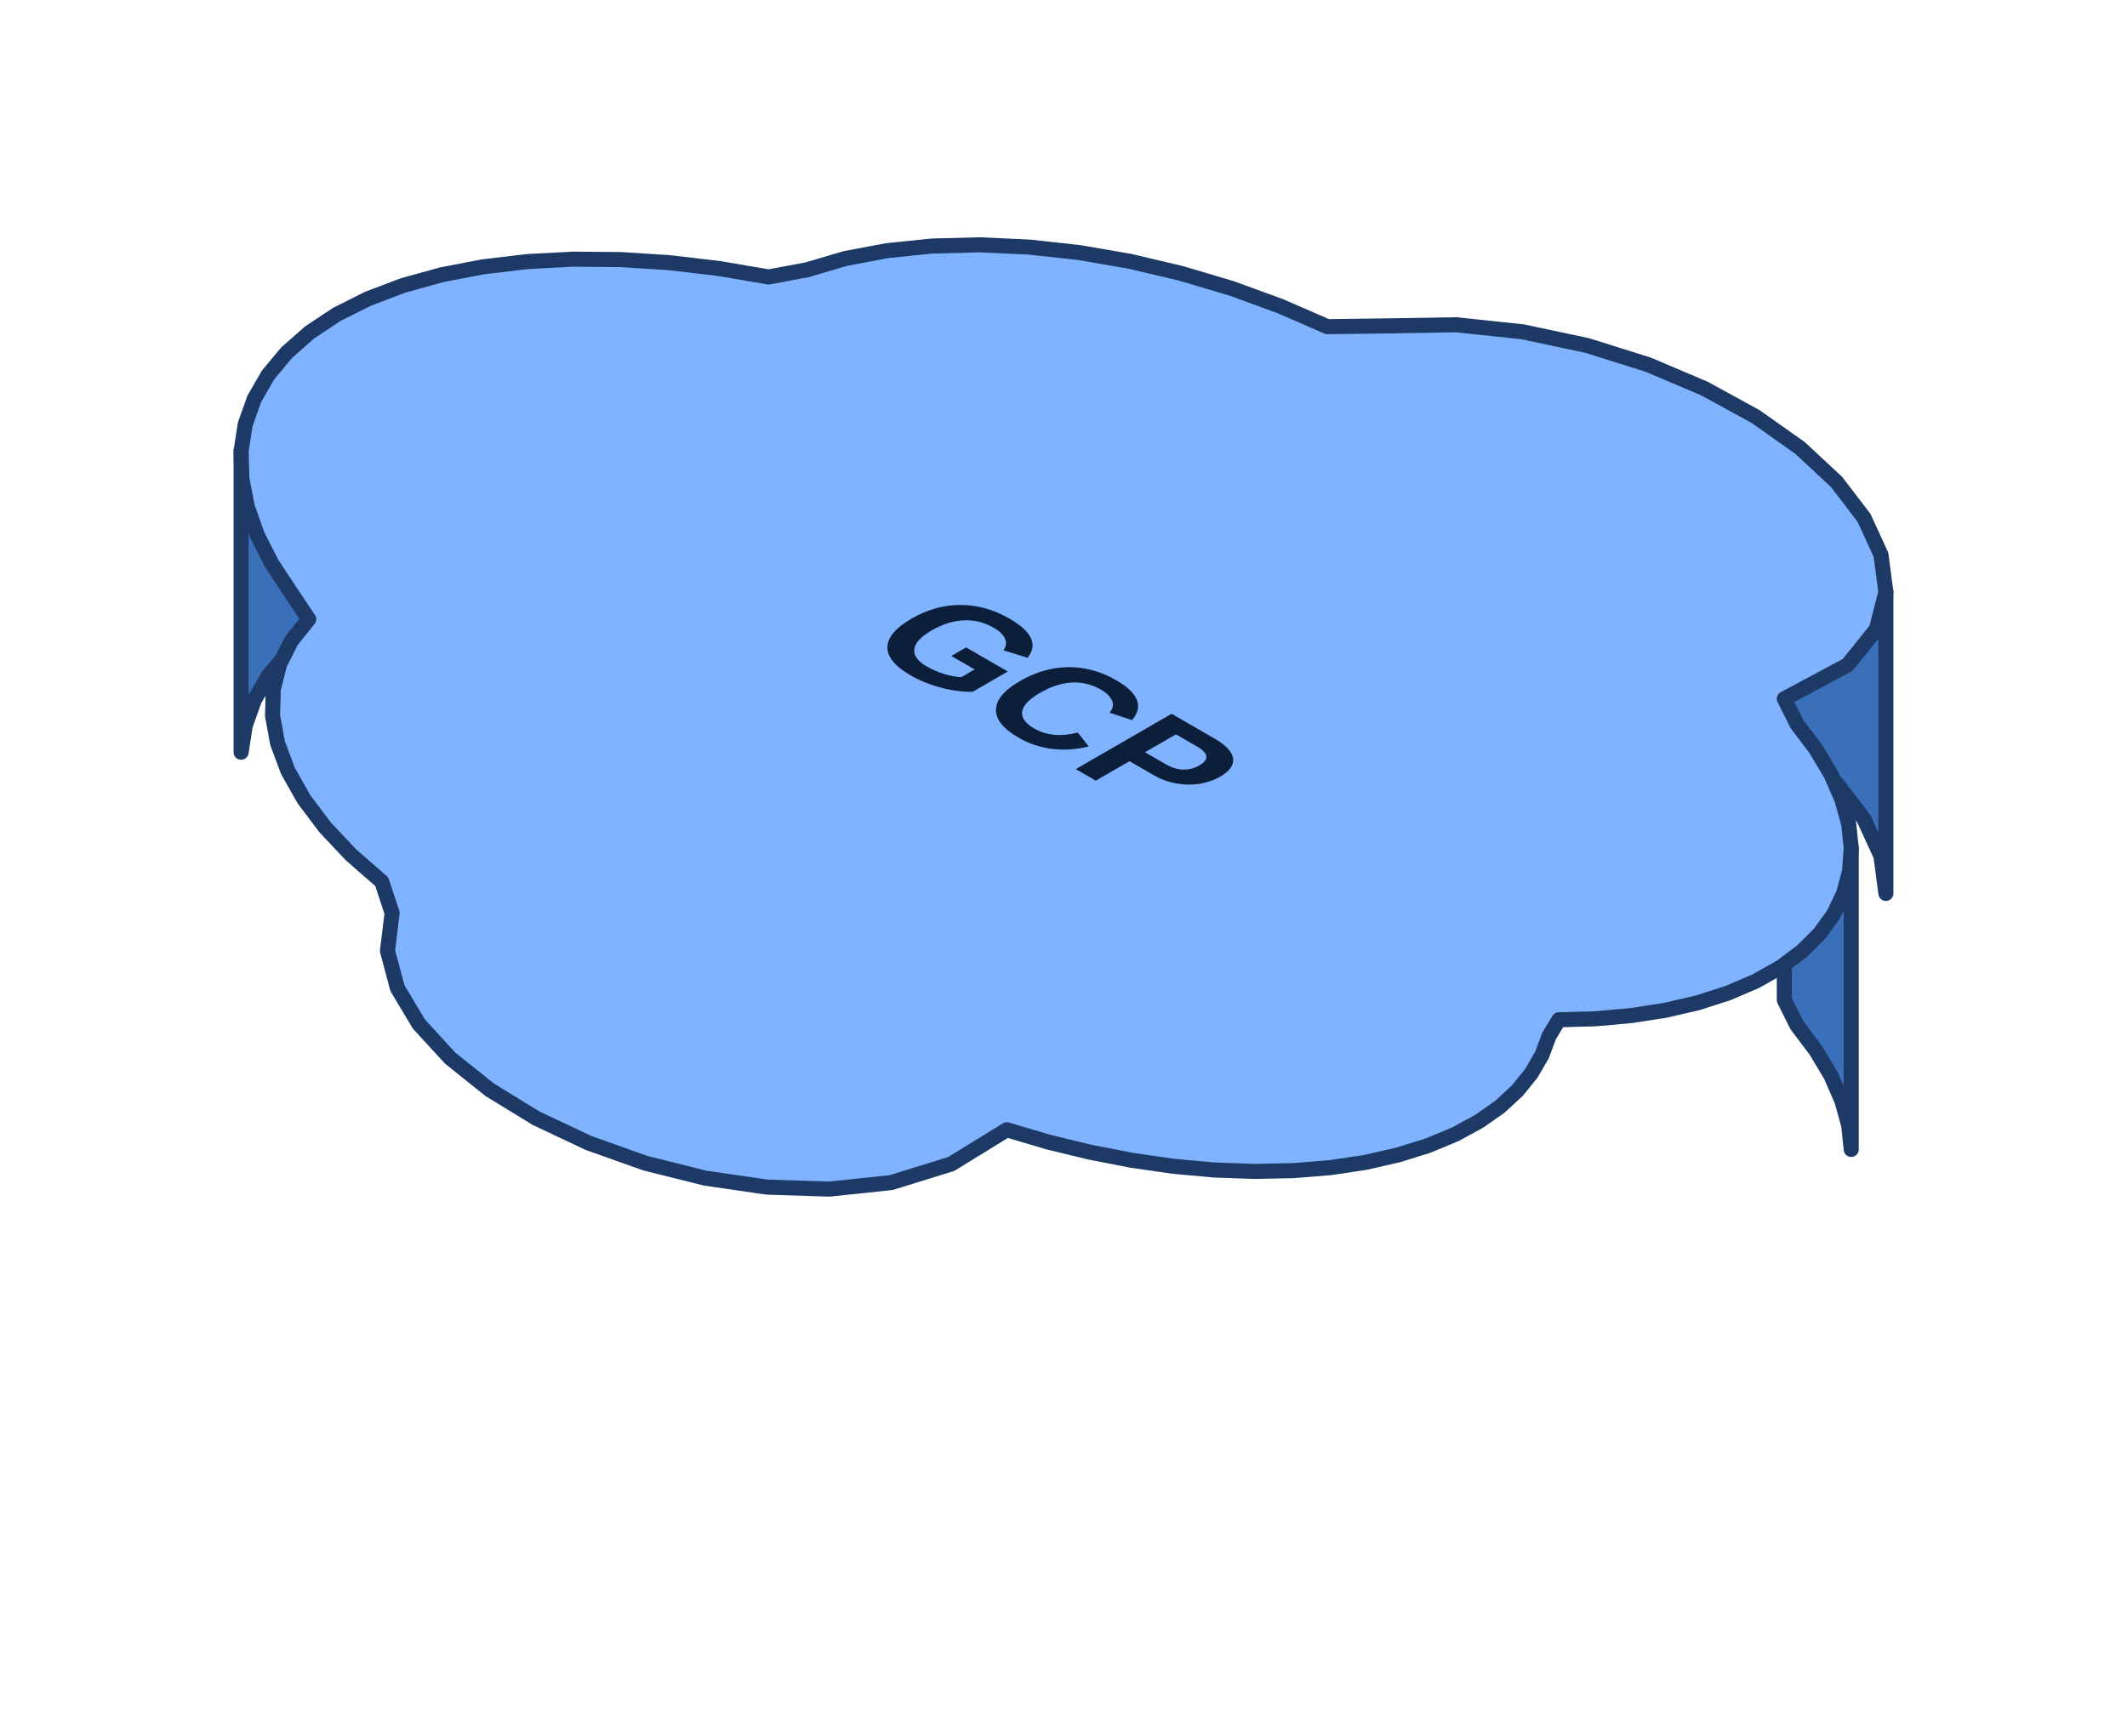
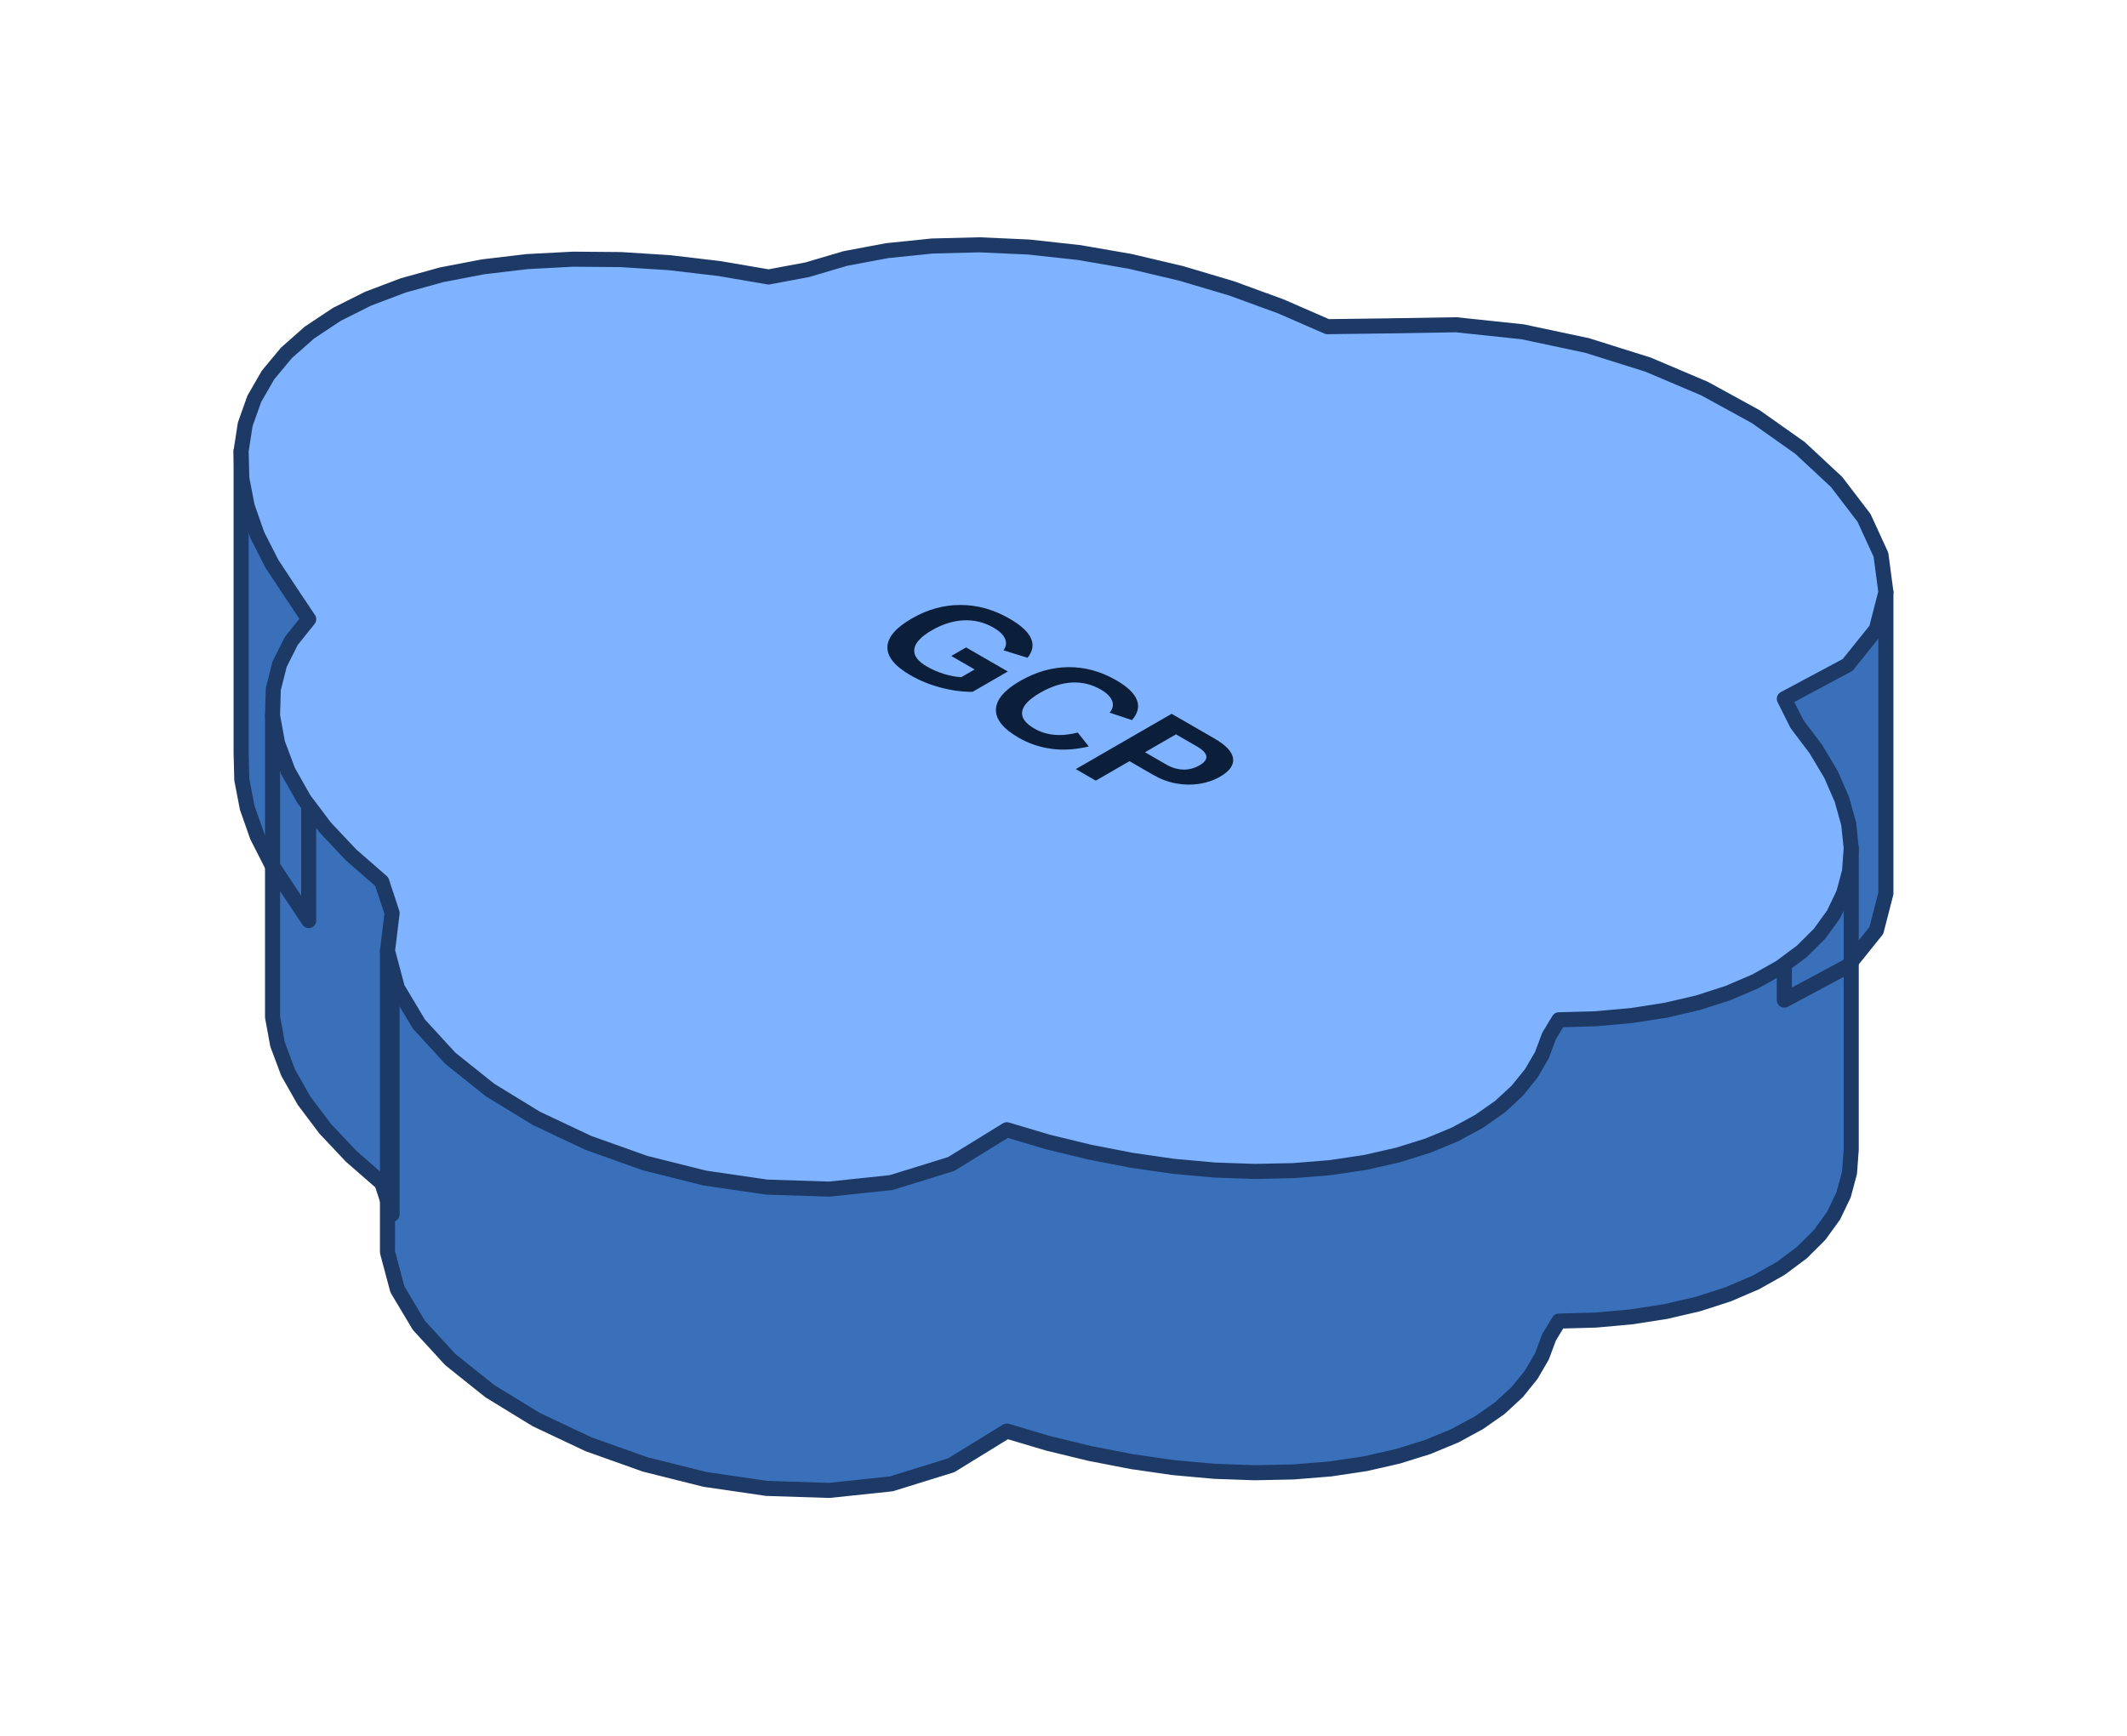
<svg xmlns="http://www.w3.org/2000/svg" viewBox="0 0 211.72 172.02" width="212" height="173">
  <g data-face="wrap">
-     <polygon data-face="side" points="184.27,84.07 184.02,81.67 183.34,79.22 182.25,76.72 180.75,74.21 178.87,71.72 177.61,69.20 177.61,99.20 178.87,101.72 180.75,104.21 182.25,106.72 183.34,109.22 184.02,111.67 184.27,114.07" fill="#3A6FBA" stroke="none" />
-     <polygon data-face="side" points="187.72,58.58 187.23,54.86 185.54,51.18 182.81,47.61 179.18,44.23 174.77,41.11 169.68,38.32 164.05,35.93 157.97,34.02 151.56,32.66 144.94,31.96 138.23,32.07 132.13,32.15 127.47,30.12 122.60,28.34 117.59,26.85 112.51,25.65 107.43,24.77 102.40,24.22 97.49,24.00 92.78,24.12 88.31,24.58 84.15,25.36 80.36,26.48 76.51,27.20 71.58,26.36 66.66,25.78 61.80,25.47 57.05,25.43 52.47,25.67 48.09,26.19 43.97,26.98 40.14,28.04 36.65,29.36 33.52,30.93 30.81,32.73 28.52,34.75 26.68,36.96 25.31,39.34 24.41,41.87 24.00,44.52 24.00,74.52 24.41,71.87 25.31,69.34 26.68,66.96 28.52,64.75 30.81,62.73 33.52,60.93 36.65,59.36 40.14,58.04 43.97,56.98 48.09,56.19 52.47,55.67 57.05,55.43 61.80,55.47 66.66,55.78 71.58,56.36 76.51,57.20 80.36,56.48 84.15,55.36 88.31,54.58 92.78,54.12 97.49,54.00 102.40,54.22 107.43,54.77 112.51,55.65 117.59,56.85 122.60,58.34 127.47,60.12 132.13,62.15 138.23,62.07 144.94,61.96 151.56,62.66 157.97,64.02 164.05,65.93 169.68,68.32 174.77,71.11 179.18,74.23 182.81,77.61 185.54,81.18 187.23,84.86 187.72,88.58" fill="#3A6FBA" stroke="none" />
-     <path data-face="outline" d="M 184.27 84.07 L 184.27 114.07 L 184.02 111.67 L 183.34 109.22 L 182.25 106.72 L 180.75 104.21 L 178.87 101.72 L 177.61 99.20 L 177.61 69.20" fill="none" stroke="#1D3A66" stroke-width="1.50" stroke-linejoin="round" stroke-linecap="round" />
-     <path data-face="outline" d="M 187.72 58.58 L 187.72 88.58 L 187.23 84.86 L 185.54 81.18 L 182.81 77.61 L 179.18 74.23 L 174.77 71.11 L 169.68 68.32 L 164.05 65.93 L 157.97 64.02 L 151.56 62.66 L 144.94 61.96 L 138.23 62.07 L 132.13 62.15 L 127.47 60.12 L 122.60 58.34 L 117.59 56.85 L 112.51 55.65 L 107.43 54.77 L 102.40 54.22 L 97.49 54.00 L 92.78 54.12 L 88.31 54.58 L 84.15 55.36 L 80.36 56.48 L 76.51 57.20 L 71.58 56.36 L 66.66 55.78 L 61.80 55.47 L 57.05 55.43 L 52.47 55.67 L 48.09 56.19 L 43.97 56.98 L 40.14 58.04 L 36.65 59.36 L 33.52 60.93 L 30.81 62.73 L 28.52 64.75 L 26.68 66.96 L 25.31 69.34 L 24.41 71.87 L 24.00 74.52 L 24.00 44.52" fill="none" stroke="#1D3A66" stroke-width="1.50" stroke-linejoin="round" stroke-linecap="round" />
+     <polygon data-face="side" points="177.61,69.20 183.91,65.83 186.77,62.27 187.72,58.58 187.72,88.58 186.77,92.27 183.91,95.83 177.61,99.20" fill="#3A6FBA" stroke="none" />
+     <polygon data-face="side" points="24.00,44.52 24.07,47.26 24.61,50.06 25.61,52.90 27.06,55.75 28.92,58.57 30.73,61.28 30.73,91.28 28.92,88.57 27.06,85.75 25.61,82.90 24.61,80.06 24.07,77.26 24.00,74.52" fill="#3A6FBA" stroke="none" />
+     <polygon data-face="side" points="27.13,70.89 27.63,73.62 28.67,76.40 30.26,79.21 32.36,82.00 34.95,84.75 38.00,87.41 39.03,90.53 39.03,120.53 38.00,117.41 34.95,114.75 32.36,112.00 30.26,109.21 28.67,106.40 27.63,103.62 27.13,100.89" fill="#3A6FBA" stroke="none" />
+     <polygon data-face="side" points="38.57,94.30 39.56,98.01 41.70,101.59 44.82,104.99 48.76,108.14 53.38,110.97 58.57,113.42 64.21,115.43 70.16,116.92 76.32,117.82 82.54,118.02 88.71,117.37 94.68,115.52 100.22,112.11 104.32,113.33 108.48,114.34 112.65,115.15 116.80,115.75 120.90,116.12 124.89,116.26 128.75,116.18 132.44,115.88 135.92,115.36 139.16,114.62 142.14,113.69 144.84,112.57 147.23,111.27 149.30,109.82 151.03,108.22 152.42,106.50 153.48,104.68 154.19,102.78 155.17,101.16 158.83,101.06 162.39,100.74 165.80,100.21 169.03,99.46 172.03,98.49 174.78,97.31 177.23,95.93 179.35,94.35 181.12,92.59 182.51,90.67 183.51,88.59 184.10,86.39 184.27,84.07 184.27,114.07 184.10,116.39 183.51,118.59 182.51,120.67 181.12,122.59 179.35,124.35 177.23,125.93 174.78,127.31 172.03,128.49 169.03,129.46 165.80,130.21 162.39,130.74 158.83,131.06 155.17,131.16 154.19,132.78 153.48,134.68 152.42,136.50 151.03,138.22 149.30,139.82 147.23,141.27 144.84,142.57 142.14,143.69 139.16,144.62 135.92,145.36 132.44,145.88 128.75,146.18 124.89,146.26 120.90,146.12 116.80,145.75 112.65,145.15 108.48,144.34 104.32,143.33 100.22,142.11 94.68,145.52 88.71,147.37 82.54,148.02 76.32,147.82 70.16,146.92 64.21,145.43 58.57,143.42 53.38,140.97 48.76,138.14 44.82,134.99 41.70,131.59 39.56,128.01 38.57,124.30" fill="#3A6FBA" stroke="none" />
+     <path data-face="outline" d="M 177.61 69.20 L 177.61 99.20 L 183.91 95.83 L 186.77 92.27 L 187.72 88.58 L 187.72 58.58" fill="none" stroke="#1D3A66" stroke-width="1.50" stroke-linejoin="round" stroke-linecap="round" />
+     <path data-face="outline" d="M 24.00 44.52 L 24.00 74.52 L 24.07 77.26 L 24.61 80.06 L 25.61 82.90 L 27.06 85.75 L 28.92 88.57 L 30.73 91.28 L 30.73 61.28" fill="none" stroke="#1D3A66" stroke-width="1.50" stroke-linejoin="round" stroke-linecap="round" />
+     <path data-face="outline" d="M 27.13 70.89 L 27.13 100.89 L 27.63 103.62 L 28.67 106.40 L 30.26 109.21 L 32.36 112.00 L 34.95 114.75 L 38.00 117.41 L 39.03 120.53 L 39.03 90.53" fill="none" stroke="#1D3A66" stroke-width="1.50" stroke-linejoin="round" stroke-linecap="round" />
+     <path data-face="outline" d="M 38.57 94.30 L 38.57 124.30 L 39.56 128.01 L 41.70 131.59 L 44.82 134.99 L 48.76 138.14 L 53.38 140.97 L 58.57 143.42 L 64.21 145.43 L 70.16 146.92 L 76.32 147.82 L 82.54 148.02 L 88.71 147.37 L 94.68 145.52 L 100.22 142.11 L 104.32 143.33 L 108.48 144.34 L 112.65 145.15 L 116.80 145.75 L 120.90 146.12 L 124.89 146.26 L 128.75 146.18 L 132.44 145.88 L 135.92 145.36 L 139.16 144.62 L 142.14 143.69 L 144.84 142.57 L 147.23 141.27 L 149.30 139.82 L 151.03 138.22 L 152.42 136.50 L 153.48 134.68 L 154.19 132.78 L 155.17 131.16 L 158.83 131.06 L 162.39 130.74 L 165.80 130.21 L 169.03 129.46 L 172.03 128.49 L 174.78 127.31 L 177.23 125.93 L 179.35 124.35 L 181.12 122.59 L 182.51 120.67 L 183.51 118.59 L 184.10 116.39 L 184.27 114.07 L 184.27 84.07" fill="none" stroke="#1D3A66" stroke-width="1.50" stroke-linejoin="round" stroke-linecap="round" />
    <path data-face="top" d="M 48.76 108.14 L 53.38 110.97 L 58.57 113.42 L 64.21 115.43 L 70.16 116.92 L 76.32 117.82 L 82.54 118.02 L 88.71 117.37 L 94.68 115.52 L 100.22 112.11 L 104.32 113.33 L 108.48 114.34 L 112.65 115.15 L 116.80 115.75 L 120.90 116.12 L 124.89 116.26 L 128.75 116.18 L 132.44 115.88 L 135.92 115.36 L 139.16 114.62 L 142.14 113.69 L 144.84 112.57 L 147.23 111.27 L 149.30 109.82 L 151.03 108.22 L 152.42 106.50 L 153.48 104.68 L 154.19 102.78 L 155.17 101.16 L 158.83 101.06 L 162.39 100.74 L 165.80 100.21 L 169.03 99.46 L 172.03 98.49 L 174.78 97.31 L 177.23 95.93 L 179.35 94.35 L 181.12 92.59 L 182.51 90.67 L 183.51 88.59 L 184.10 86.39 L 184.27 84.07 L 184.02 81.67 L 183.34 79.22 L 182.25 76.72 L 180.75 74.21 L 178.87 71.72 L 177.61 69.20 L 183.91 65.83 L 186.77 62.27 L 187.72 58.58 L 187.23 54.86 L 185.54 51.18 L 182.81 47.61 L 179.18 44.23 L 174.77 41.11 L 169.68 38.32 L 164.05 35.93 L 157.97 34.02 L 151.56 32.66 L 144.94 31.96 L 138.23 32.07 L 132.13 32.15 L 127.47 30.12 L 122.60 28.34 L 117.59 26.85 L 112.51 25.65 L 107.43 24.77 L 102.40 24.22 L 97.49 24.00 L 92.78 24.12 L 88.31 24.58 L 84.15 25.36 L 80.36 26.48 L 76.51 27.20 L 71.58 26.36 L 66.66 25.78 L 61.80 25.47 L 57.05 25.43 L 52.47 25.67 L 48.09 26.19 L 43.97 26.98 L 40.14 28.04 L 36.65 29.36 L 33.52 30.93 L 30.81 32.73 L 28.52 34.75 L 26.68 36.96 L 25.31 39.34 L 24.41 41.87 L 24.00 44.52 L 24.07 47.26 L 24.61 50.06 L 25.61 52.90 L 27.06 55.75 L 28.92 58.57 L 30.73 61.28 L 29.01 63.42 L 27.83 65.76 L 27.20 68.26 L 27.13 70.89 L 27.63 73.62 L 28.67 76.40 L 30.26 79.21 L 32.36 82.00 L 34.95 84.75 L 38.00 87.41 L 39.03 90.53 L 38.57 94.30 L 39.56 98.01 L 41.70 101.59 L 44.82 104.99 Z" fill="#7FB3FF" stroke="#1D3A66" stroke-width="1.50" stroke-linejoin="round" />
    <g data-face="top-content" transform="matrix(0.866 0.5 -0.866 0.5 79.25 -15.47)">
      <text x="100.00" y="70.00" dy=".35em" font-family="Helvetica Neue, Arial, sans-serif" font-size="16.00" font-weight="600" fill="#0B1F3A" text-anchor="middle">GCP</text>
    </g>
  </g>
</svg>
